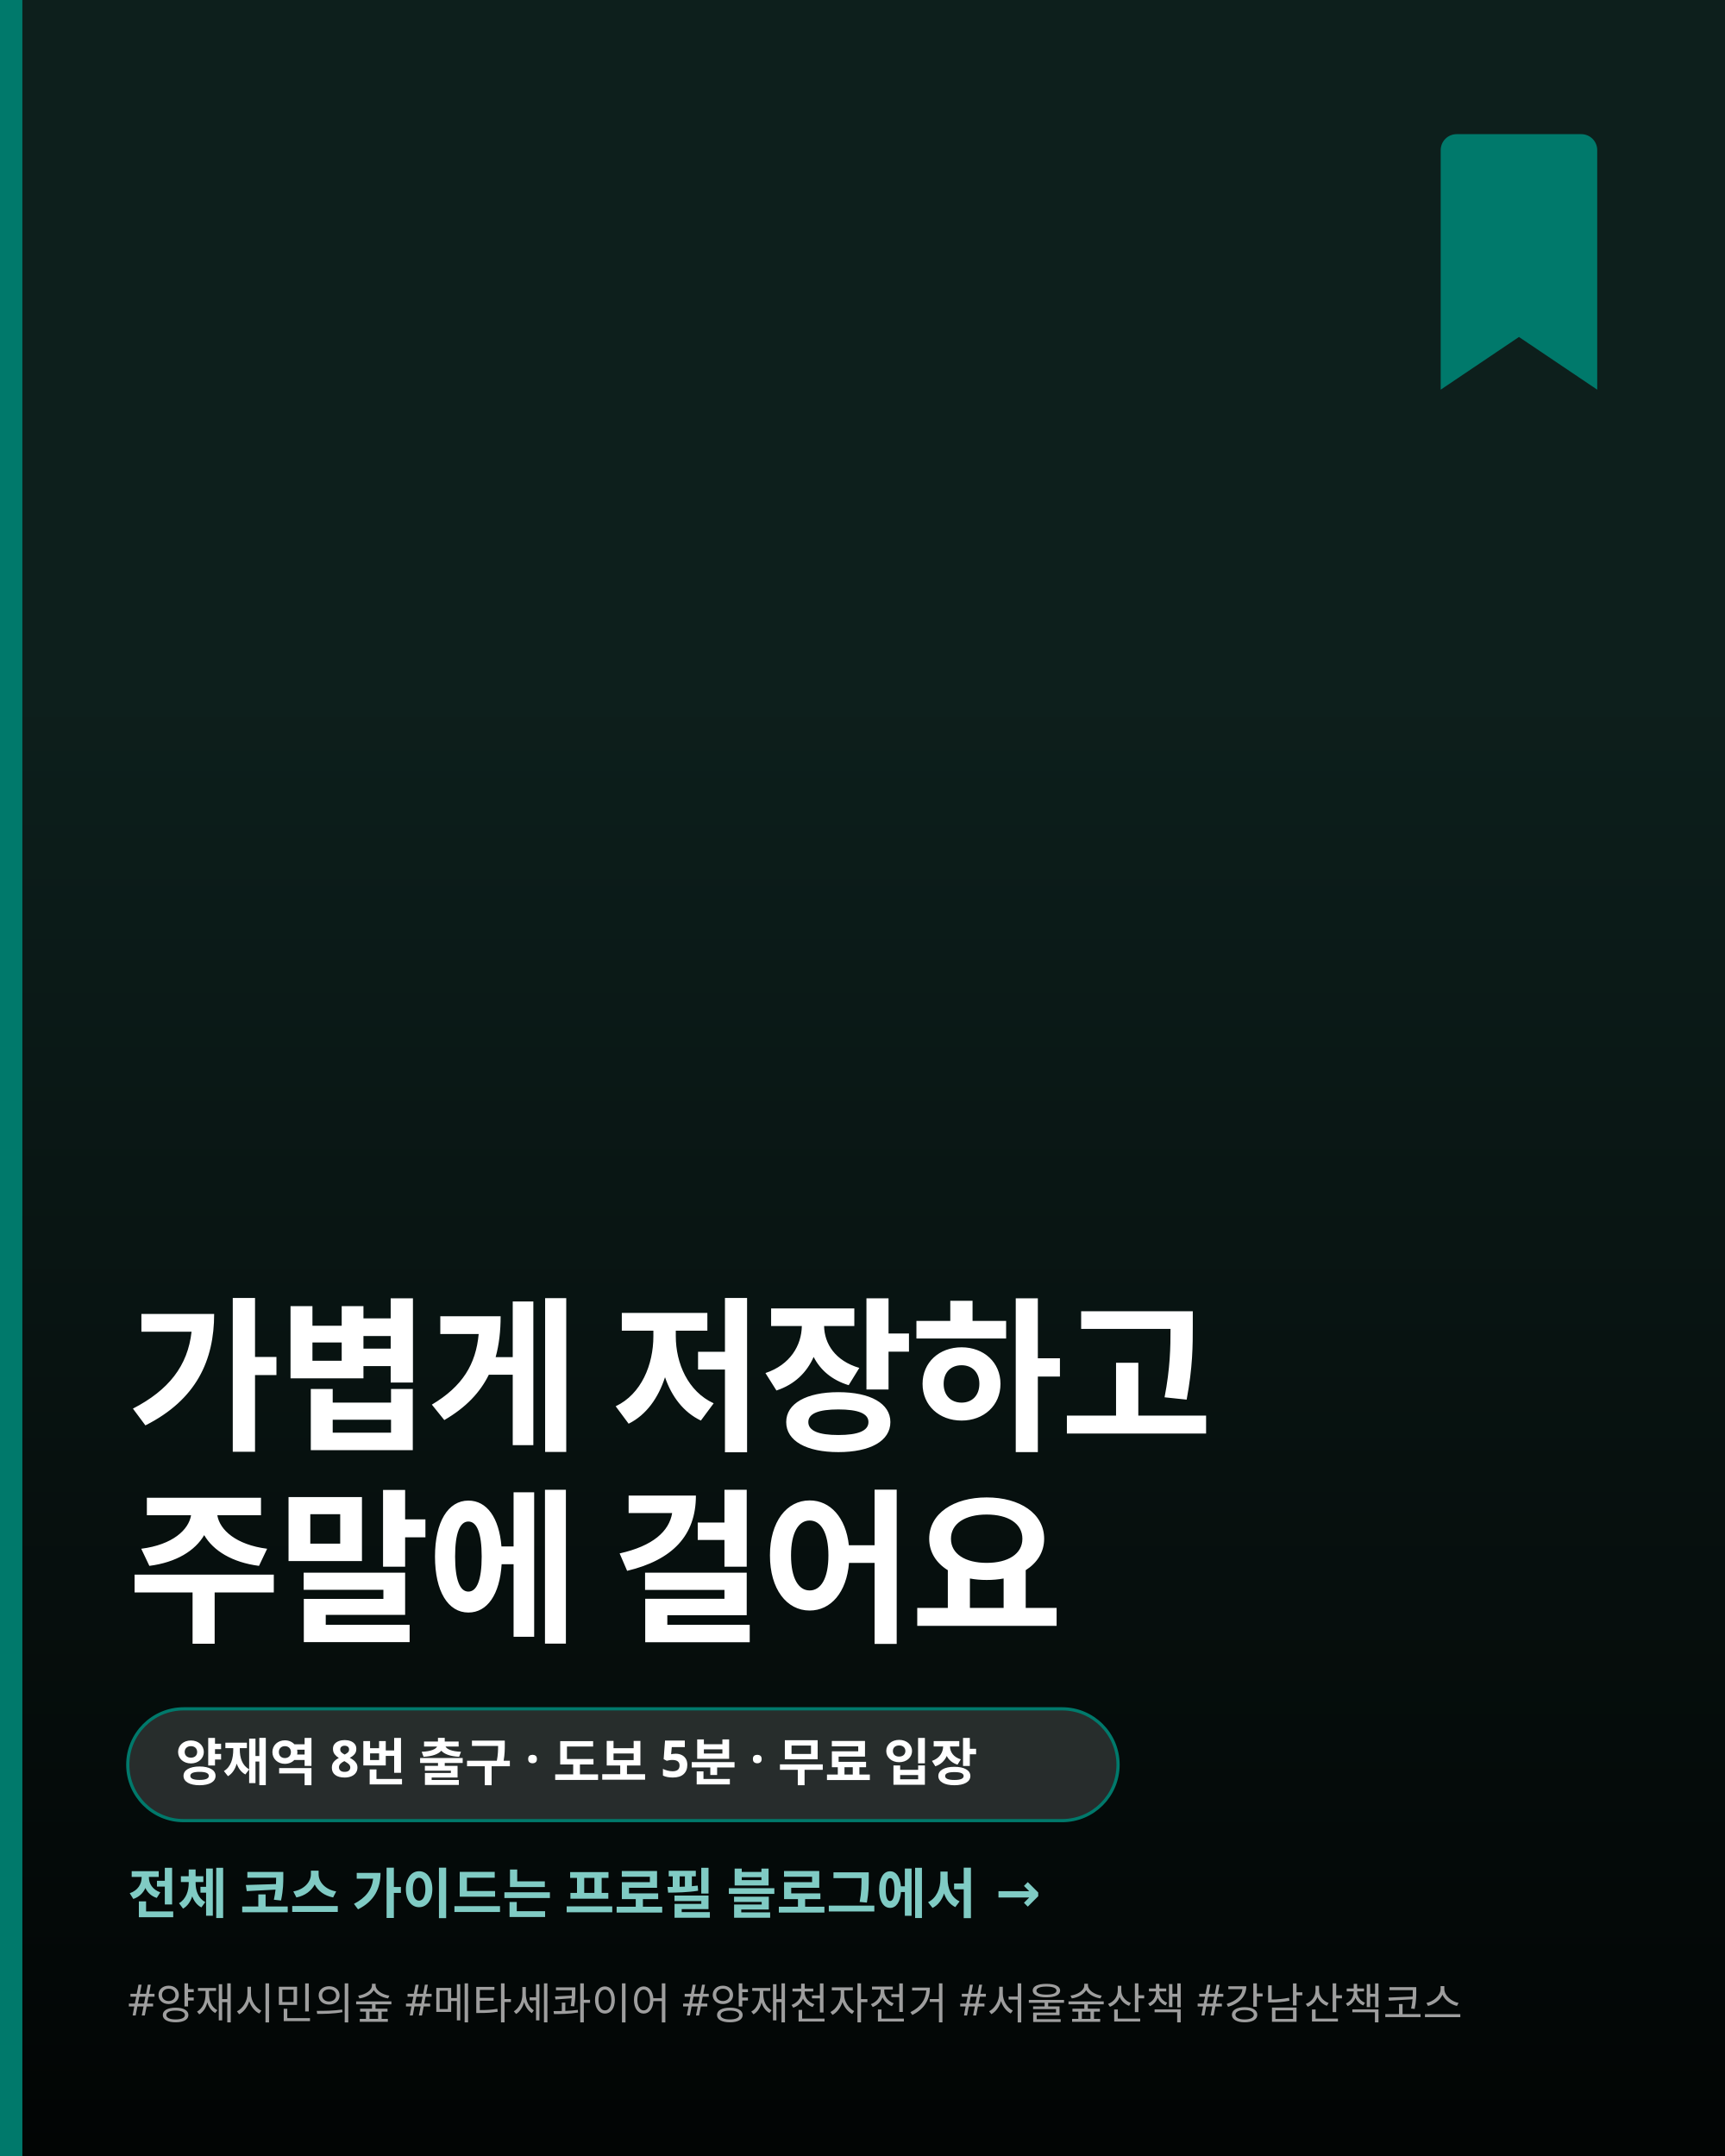
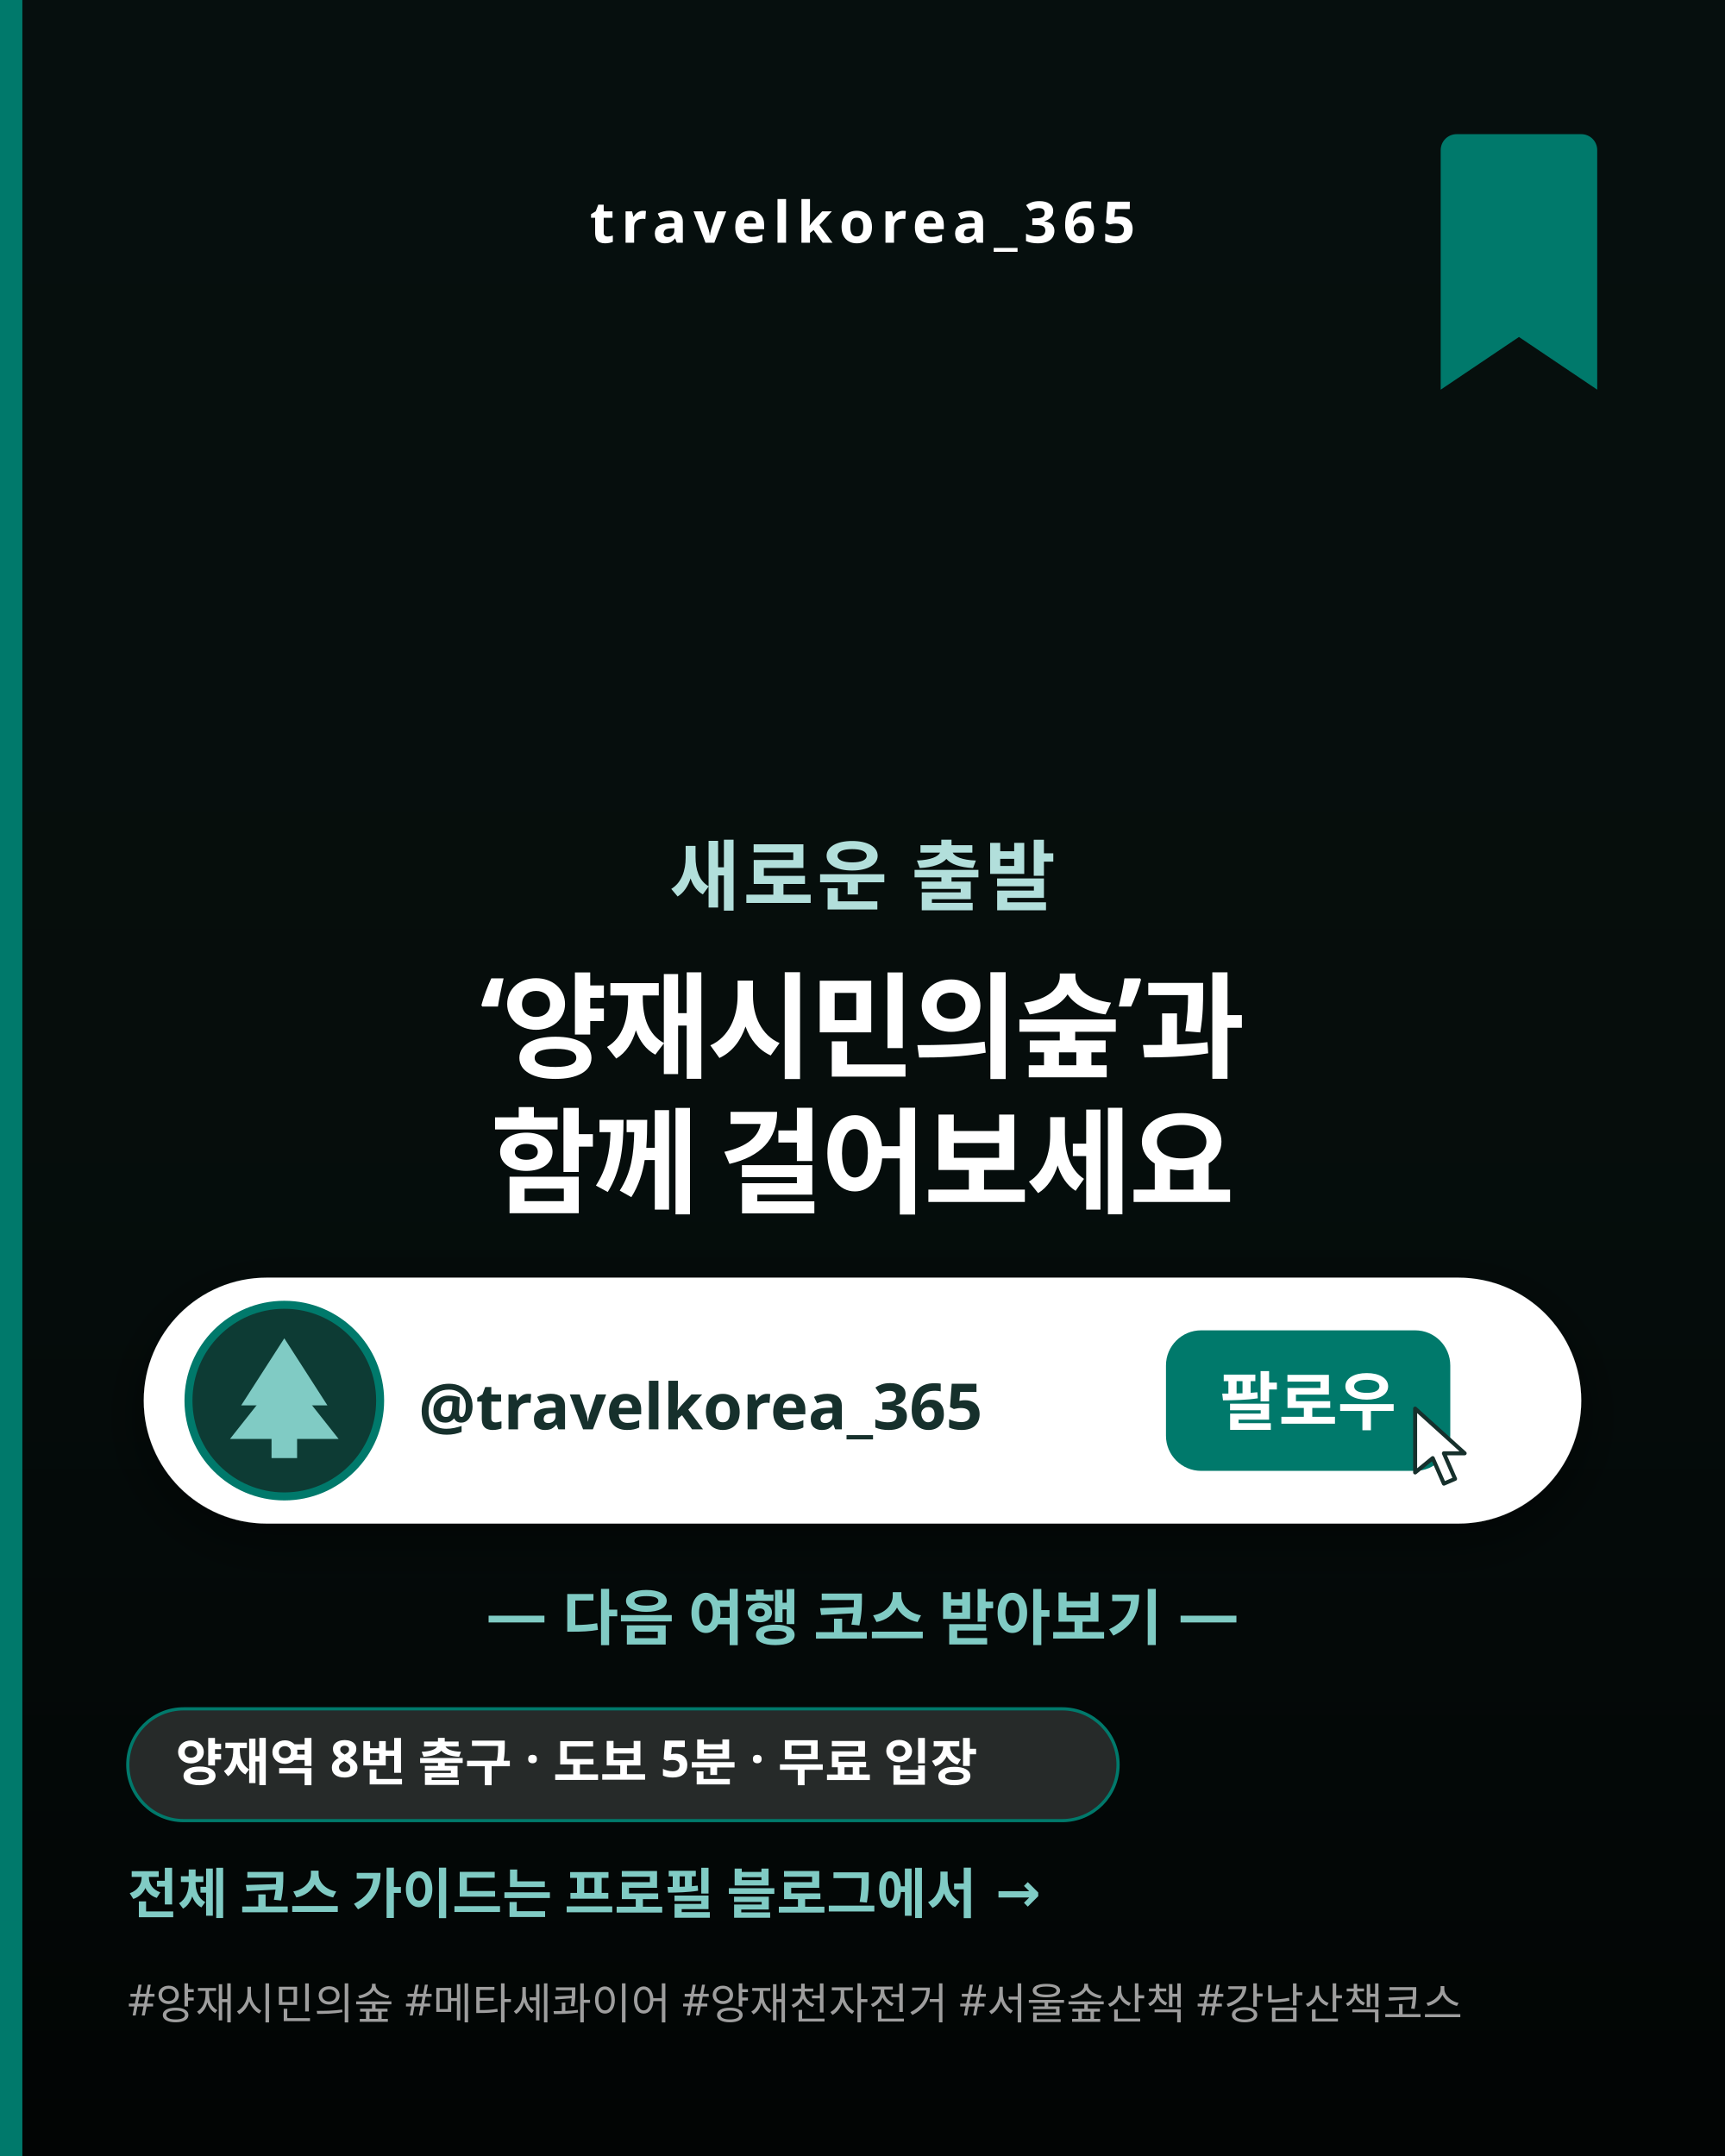
<svg xmlns="http://www.w3.org/2000/svg" width="1080" height="1350" viewBox="0 0 1080 1350">
  <defs>
-     <linearGradient id="scrimBottom" x1="0" y1="0" x2="0" y2="1">
-       <stop offset="0.32" stop-color="#000000" stop-opacity="0" />
+     <linearGradient id="scrimAll" x1="0" y1="0" x2="0" y2="1">
+       <stop offset="0" stop-color="#000000" stop-opacity="0.50" />
+       <stop offset="0.55" stop-color="#000000" stop-opacity="0.58" />
      <stop offset="1" stop-color="#000000" stop-opacity="0.86" />
    </linearGradient>
+     <filter id="cardShadow" x="-20%" y="-20%" width="140%" height="170%">
+       <feDropShadow dx="0" dy="10" stdDeviation="18" flood-color="#000000" flood-opacity="0.45" />
+     </filter>
  </defs>
  <rect id="BG__REPLACE_WITH_IMAGE" x="0" y="0" width="1080" height="1350" fill="#0d1f1c" />
-   <rect x="0" y="0" width="1080" height="1350" fill="url(#scrimBottom)" />
+   <rect x="0" y="0" width="1080" height="1350" fill="url(#scrimAll)" />
  <rect id="brand-bar" x="0" y="0" width="14" height="1350" fill="#00796b" />
  <path id="bookmark" d="M912 84 h78 a10 10 0 0 1 10 10 v150 l-49 -33 -49 33 v-150 a10 10 0 0 1 10 -10 z" fill="#00796b" />
+   <text x="540" y="152" text-anchor="middle" font-family="Pretendard, 'Apple SD Gothic Neo', sans-serif" font-size="36" font-weight="800" fill="#ffffff" letter-spacing="4">travelkorea_365</text>
  <g id="cta-title">
-     <text font-family="Pretendard, 'Apple SD Gothic Neo', sans-serif" font-size="104" font-weight="800" fill="#ffffff" letter-spacing="-2">
-       <tspan x="80" y="900">가볍게 저장하고</tspan>
-       <tspan x="80" y="1020">주말에 걸어요</tspan>
-     </text>
+     <text x="540" y="566" text-anchor="middle" font-family="Pretendard, 'Apple SD Gothic Neo', sans-serif" font-size="48" font-weight="600" fill="#b2dfdb" letter-spacing="2">새로운 출발</text>
+     <text x="540" y="664" text-anchor="middle" font-family="Pretendard, 'Apple SD Gothic Neo', sans-serif" font-size="72" font-weight="800" fill="#ffffff" letter-spacing="-2">‘양재시민의숲’과</text>
+     <text x="540" y="754" text-anchor="middle" font-family="Pretendard, 'Apple SD Gothic Neo', sans-serif" font-size="72" font-weight="800" fill="#ffffff" letter-spacing="-2">함께 걸어보세요</text>
  </g>
+   <g id="follow-card">
+     <rect x="90" y="800" width="900" height="154" rx="77" fill="#ffffff" filter="url(#cardShadow)" />
+     <circle cx="178" cy="877" r="60" fill="#0d3b34" stroke="#00796b" stroke-width="5" />
+     <g fill="#80cbc4">
+       <path d="M178 838 L205 880 L151 880 Z" />
+       <path d="M178 858 L212 901 L144 901 Z" />
+       <rect x="170" y="898" width="16" height="15" />
+     </g>
+     <text x="262" y="895" font-family="Pretendard, 'Apple SD Gothic Neo', sans-serif" font-size="40" font-weight="700" fill="#16302c">@travelkorea_365</text>
+     <rect x="730" y="833" width="178" height="88" rx="22" fill="#00796b" />
+     <text x="819" y="892" text-anchor="middle" font-family="Pretendard, 'Apple SD Gothic Neo', sans-serif" font-size="40" font-weight="700" fill="#ffffff">팔로우</text>
+     <g transform="translate(886 882)">
+       <path d="M0 0 L0 40 L11 31 L18 47 L25 44 L18 28 L31 28 Z" fill="#ffffff" stroke="#16302c" stroke-width="2.5" stroke-linejoin="round" />
+     </g>
+   </g>
+   <text x="540" y="1024" text-anchor="middle" font-family="Pretendard, 'Apple SD Gothic Neo', sans-serif" font-size="38" font-weight="600" fill="#80cbc4">— 다음 여행 코스 받아보기 —</text>
  <g id="info-chip">
    <rect x="80" y="1070" width="620" height="70" rx="35" fill="#ffffff" fill-opacity="0.14" stroke="#00796b" stroke-width="2" />
    <text x="110" y="1115" font-family="Pretendard, 'Apple SD Gothic Neo', sans-serif" font-size="32" font-weight="600" fill="#ffffff">양재역 8번 출구 · 도보 5분 · 무료 입장</text>
  </g>
  <text x="80" y="1198" font-family="Pretendard, 'Apple SD Gothic Neo', sans-serif" font-size="34" font-weight="600" fill="#80cbc4">전체 코스 가이드는 프로필 블로그에서  →</text>
  <text x="80" y="1262" font-family="Pretendard, 'Apple SD Gothic Neo', sans-serif" font-size="27" font-weight="500" fill="#9e9e9e">#양재시민의숲  #메타세콰이어  #양재천자전거  #서울숲산책  #강남산책코스</text>
</svg>
